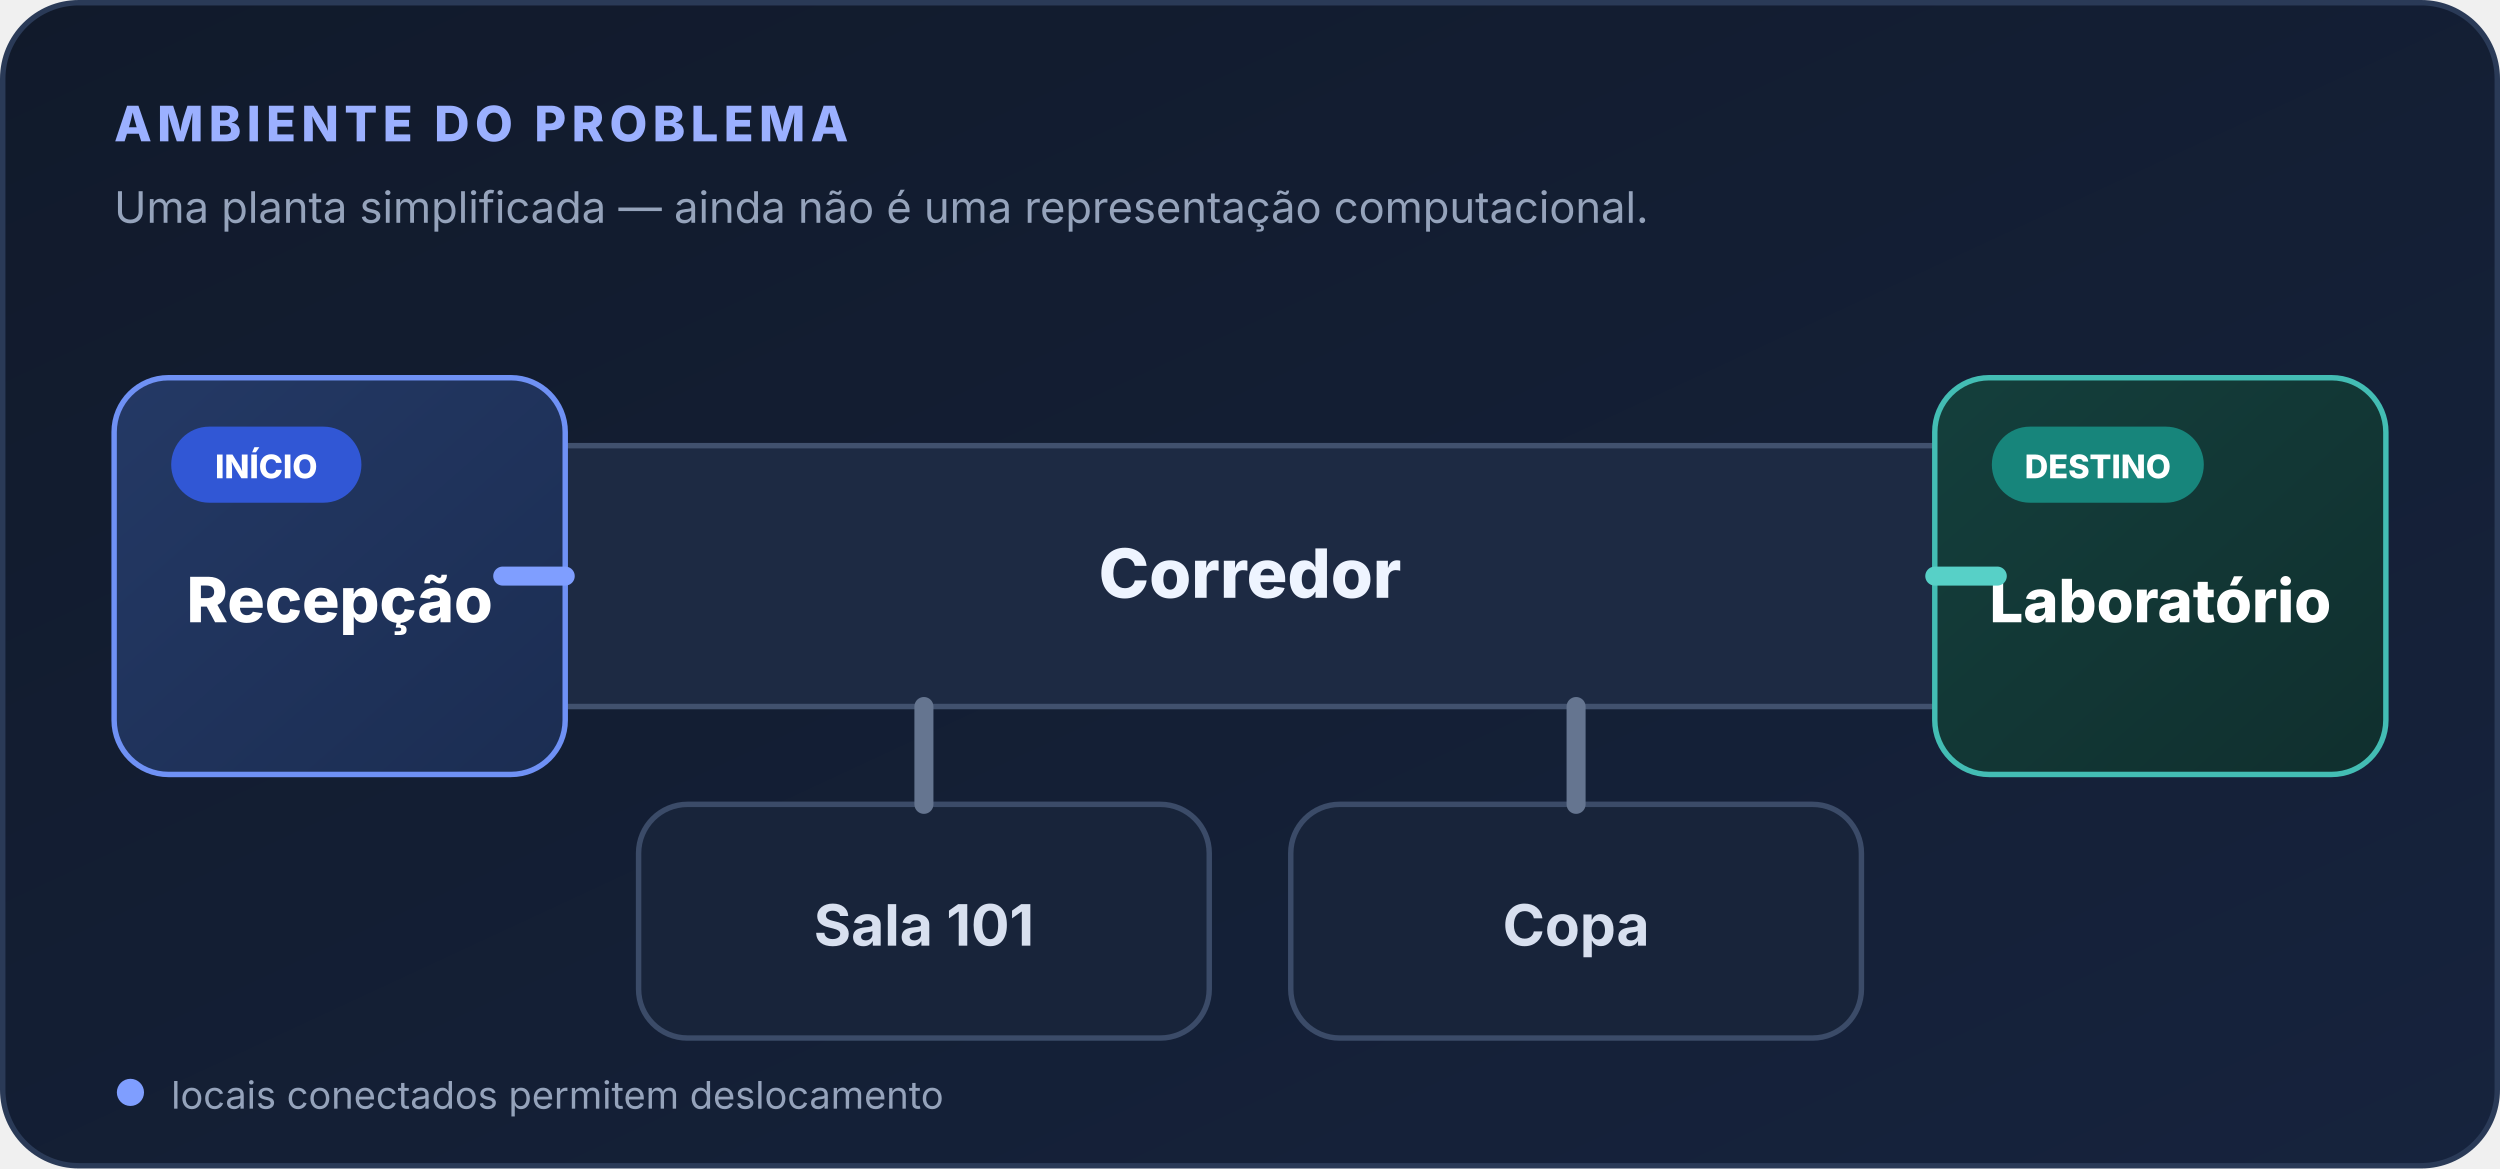
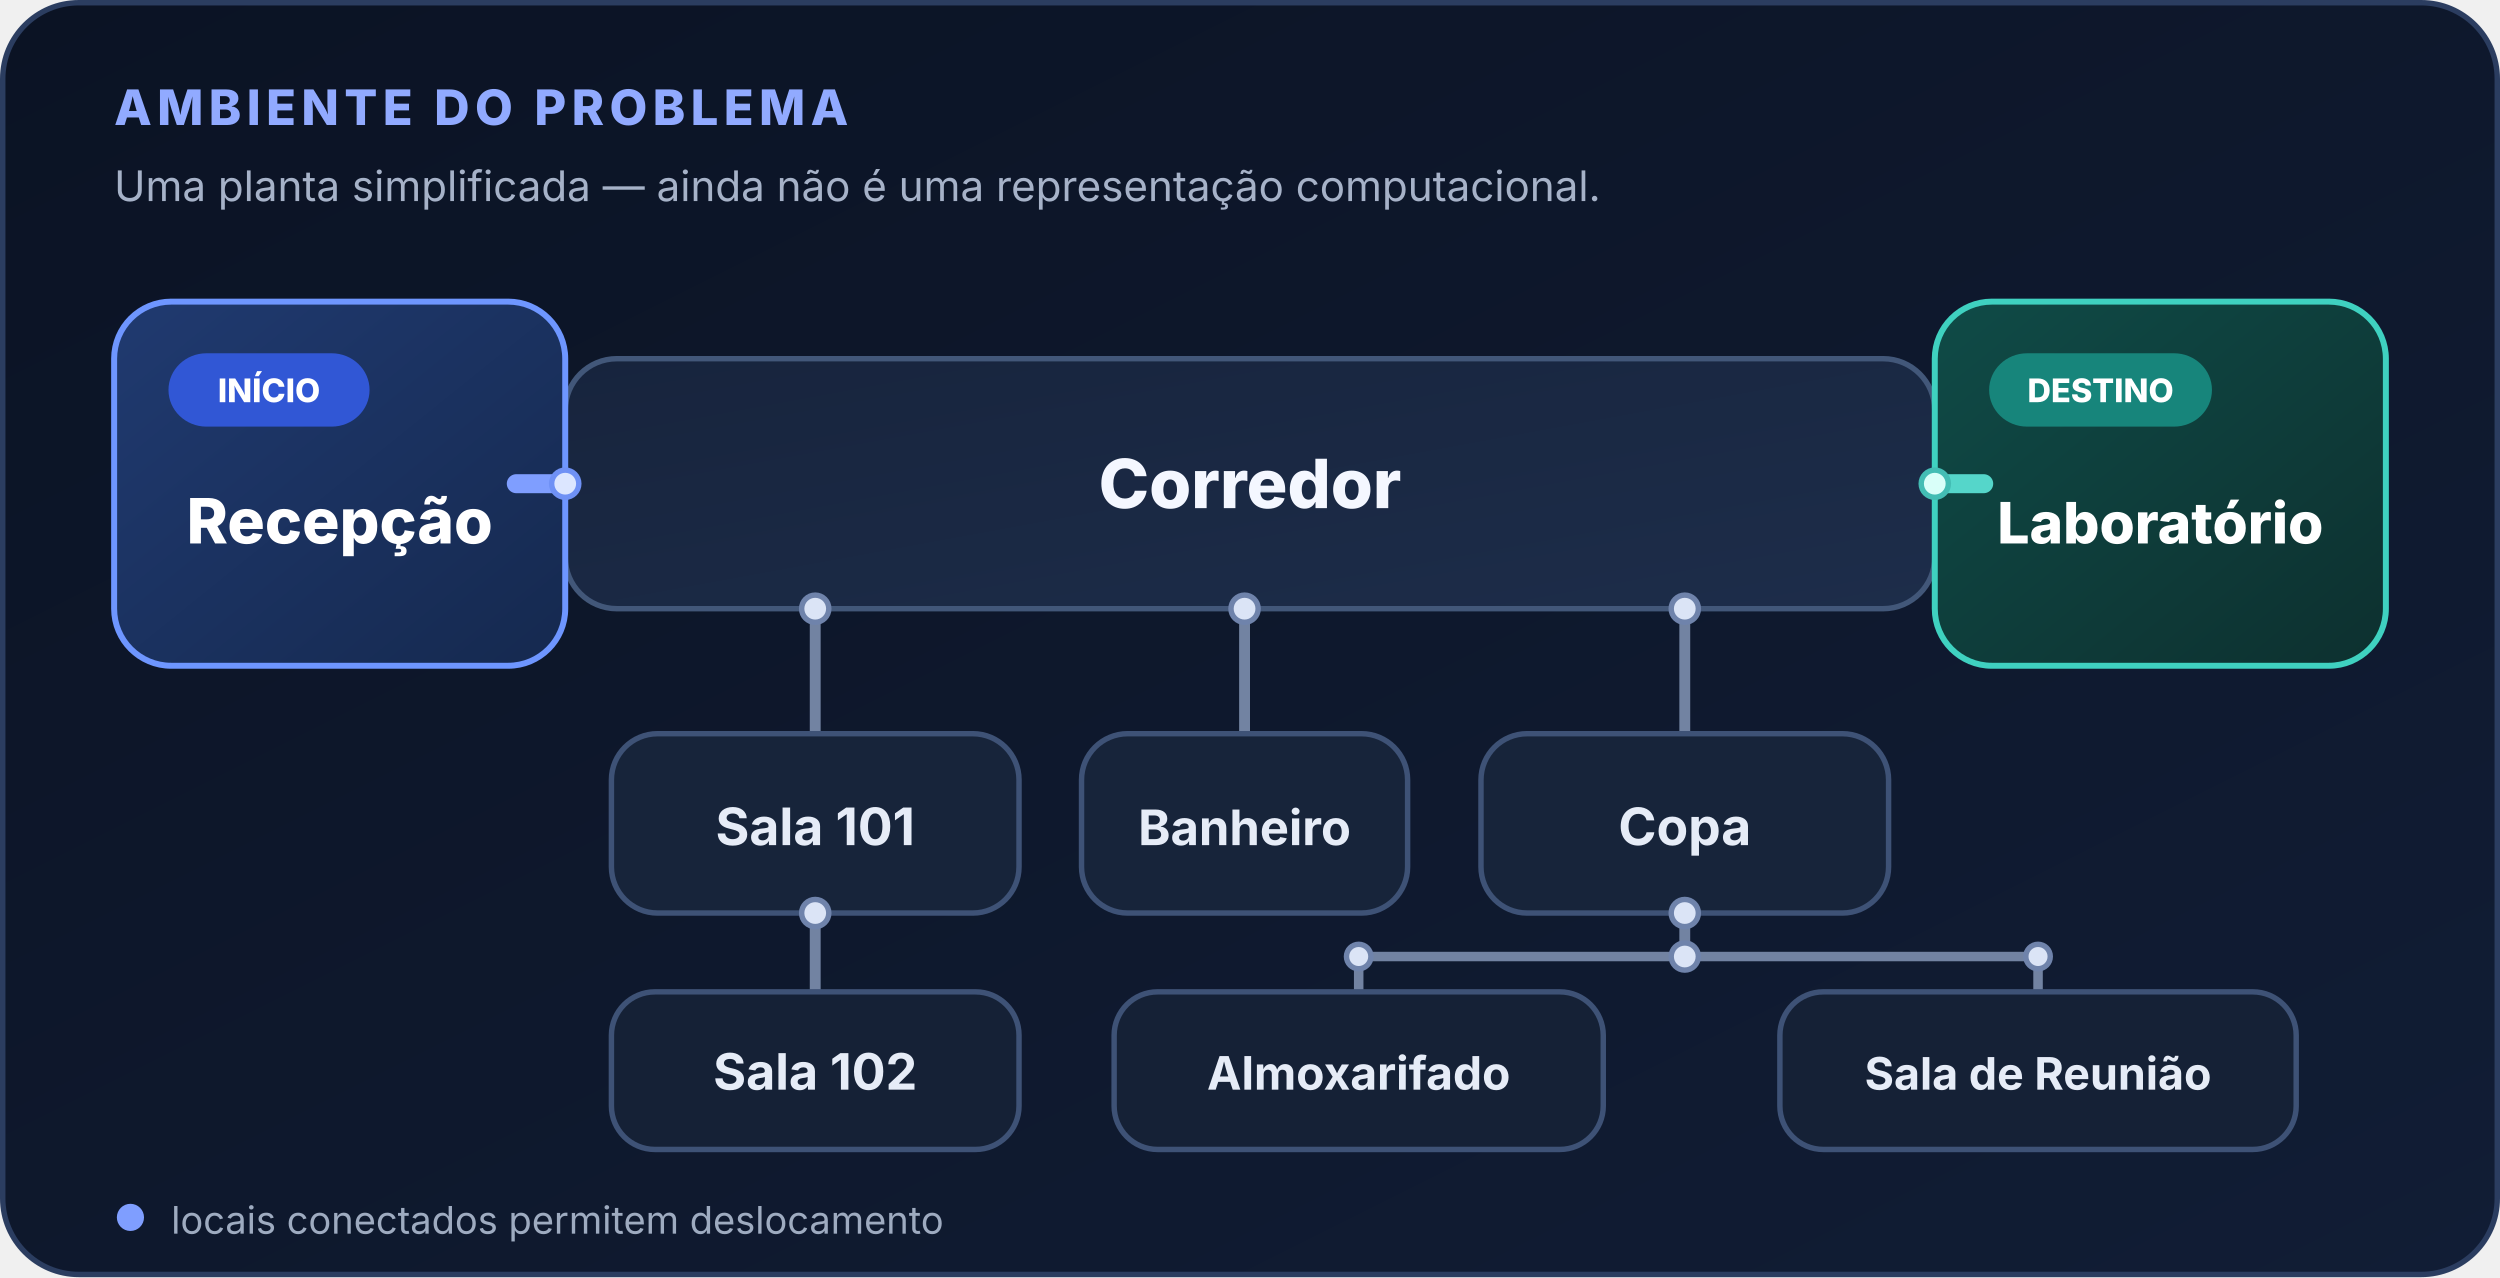
- <svg xmlns="http://www.w3.org/2000/svg" width="920" height="430" viewBox="0 0 920 430" role="img" aria-labelledby="title desc">
+ <svg xmlns="http://www.w3.org/2000/svg" width="920" height="470" viewBox="0 0 920 470" role="img" aria-labelledby="title desc">
  <defs>
    <linearGradient id="panel" x1="0" y1="0" x2="1" y2="1">
-       <stop offset="0" stop-color="#111a2b" />
-       <stop offset="1" stop-color="#16233d" />
+       <stop offset="0" stop-color="#0b1324" />
+       <stop offset="1" stop-color="#111d35" />
+     </linearGradient>
+     <linearGradient id="corridor" x1="0" y1="0" x2="1" y2="1">
+       <stop offset="0" stop-color="#17243d" />
+       <stop offset="1" stop-color="#1d2d4a" />
    </linearGradient>
    <linearGradient id="start" x1="0" y1="0" x2="1" y2="1">
-       <stop offset="0" stop-color="#243965" />
-       <stop offset="1" stop-color="#1b2d52" />
+       <stop offset="0" stop-color="#203a70" />
+       <stop offset="1" stop-color="#15294f" />
    </linearGradient>
    <linearGradient id="goal" x1="0" y1="0" x2="1" y2="1">
-       <stop offset="0" stop-color="#143f3c" />
-       <stop offset="1" stop-color="#102f2e" />
+       <stop offset="0" stop-color="#0f4b47" />
+       <stop offset="1" stop-color="#0d302f" />
    </linearGradient>
  </defs>
-   <rect x="1" y="1" width="918" height="428" rx="28" fill="url(#panel)" stroke="#2a3a57" stroke-width="2" />
-   <text x="42" y="52" fill="#9bb0ff" font-family="Inter,Segoe UI,Arial,sans-serif" font-size="18" font-weight="800" letter-spacing="2">AMBIENTE DO PROBLEMA</text>
-   <text x="42" y="82" fill="#95a3bb" font-family="Inter,Segoe UI,Arial,sans-serif" font-size="16">Uma planta simplificada — ainda não é uma representação computacional.</text>
-   <rect x="185" y="164" width="550" height="96" rx="18" fill="#1d2a43" stroke="#41516e" stroke-width="2" />
-   <text x="460" y="220" fill="#eef4ff" font-family="Inter,Segoe UI,Arial,sans-serif" font-size="25" font-weight="800" text-anchor="middle">Corredor</text>
-   <rect x="42" y="139" width="166" height="146" rx="20" fill="url(#start)" stroke="#6f91f5" stroke-width="2" />
-   <rect x="63" y="157" width="70" height="28" rx="14" fill="#3157d5" />
-   <text x="98" y="176" fill="#ffffff" font-family="Inter,Segoe UI,Arial,sans-serif" font-size="12" font-weight="800" text-anchor="middle">INÍCIO</text>
-   <text x="125" y="229" fill="#ffffff" font-family="Inter,Segoe UI,Arial,sans-serif" font-size="23" font-weight="800" text-anchor="middle">Recepção</text>
-   <rect x="712" y="139" width="166" height="146" rx="20" fill="url(#goal)" stroke="#43bdb4" stroke-width="2" />
-   <rect x="733" y="157" width="78" height="28" rx="14" fill="#17857b" />
-   <text x="772" y="176" fill="#ffffff" font-family="Inter,Segoe UI,Arial,sans-serif" font-size="12" font-weight="800" text-anchor="middle">DESTINO</text>
-   <text x="795" y="229" fill="#ffffff" font-family="Inter,Segoe UI,Arial,sans-serif" font-size="22" font-weight="800" text-anchor="middle">Laboratório</text>
-   <rect x="235" y="296" width="210" height="86" rx="18" fill="#18243a" stroke="#3b4b68" stroke-width="2" />
-   <text x="340" y="348" fill="#d8e0ef" font-family="Inter,Segoe UI,Arial,sans-serif" font-size="21" font-weight="750" text-anchor="middle">Sala 101</text>
-   <rect x="475" y="296" width="210" height="86" rx="18" fill="#18243a" stroke="#3b4b68" stroke-width="2" />
-   <text x="580" y="348" fill="#d8e0ef" font-family="Inter,Segoe UI,Arial,sans-serif" font-size="21" font-weight="750" text-anchor="middle">Copa</text>
-   <line x1="208" y1="212" x2="185" y2="212" stroke="#7f9eff" stroke-width="7" stroke-linecap="round" />
-   <line x1="735" y1="212" x2="712" y2="212" stroke="#57d0c7" stroke-width="7" stroke-linecap="round" />
-   <line x1="340" y1="260" x2="340" y2="296" stroke="#657590" stroke-width="7" stroke-linecap="round" />
-   <line x1="580" y1="260" x2="580" y2="296" stroke="#657590" stroke-width="7" stroke-linecap="round" />
-   <circle cx="48" cy="402" r="5" fill="#7f9eff" />
-   <text x="63" y="408" fill="#95a3bb" font-family="Inter,Segoe UI,Arial,sans-serif" font-size="14">locais conectados permitem deslocamento</text>
+   <rect x="1" y="1" width="918" height="468" rx="28" fill="url(#panel)" stroke="#2b3d60" stroke-width="2" />
+   <text x="42" y="46" fill="#91aaff" font-family="Inter,Segoe UI,Arial,sans-serif" font-size="18" font-weight="800" letter-spacing="2">AMBIENTE DO PROBLEMA</text>
+   <text x="42" y="74" fill="#a6b2c8" font-family="Inter,Segoe UI,Arial,sans-serif" font-size="15.5">Uma planta simplificada — ainda não é uma representação computacional.</text>
+   <rect x="208" y="132" width="504" height="92" rx="19" fill="url(#corridor)" stroke="#425779" stroke-width="2" />
+   <text x="460" y="187" fill="#f4f7ff" font-family="Inter,Segoe UI,Arial,sans-serif" font-size="25" font-weight="800" text-anchor="middle">Corredor</text>
+   <rect x="42" y="111" width="166" height="134" rx="21" fill="url(#start)" stroke="#6e96ff" stroke-width="2.2" />
+   <rect x="62" y="130" width="74" height="27" rx="14" fill="#3157d5" />
+   <text x="99" y="148" fill="#fff" font-family="Inter,Segoe UI,Arial,sans-serif" font-size="12" font-weight="800" text-anchor="middle">INÍCIO</text>
+   <text x="125" y="200" fill="#fff" font-family="Inter,Segoe UI,Arial,sans-serif" font-size="23" font-weight="800" text-anchor="middle">Recepção</text>
+   <rect x="712" y="111" width="166" height="134" rx="21" fill="url(#goal)" stroke="#3fd1c0" stroke-width="2.2" />
+   <rect x="732" y="130" width="82" height="27" rx="14" fill="#17857b" />
+   <text x="773" y="148" fill="#fff" font-family="Inter,Segoe UI,Arial,sans-serif" font-size="12" font-weight="800" text-anchor="middle">DESTINO</text>
+   <text x="795" y="200" fill="#fff" font-family="Inter,Segoe UI,Arial,sans-serif" font-size="21" font-weight="800" text-anchor="middle">Laboratório</text>
+   <line x1="208" y1="178" x2="190" y2="178" stroke="#7f9eff" stroke-width="7" stroke-linecap="round" />
+   <circle cx="208" cy="178" r="5" fill="#dce6ff" stroke="#6f91f5" stroke-width="2" />
+   <line x1="730" y1="178" x2="712" y2="178" stroke="#55d6ca" stroke-width="7" stroke-linecap="round" />
+   <circle cx="712" cy="178" r="5" fill="#d9fff9" stroke="#43bdb4" stroke-width="2" />
+   <line x1="300" y1="224" x2="300" y2="270" stroke="#7283a2" stroke-width="4" stroke-linecap="round" />
+   <circle cx="300" cy="224" r="5" fill="#dbe4f6" stroke="#6f83ab" stroke-width="2" />
+   <line x1="458" y1="224" x2="458" y2="270" stroke="#7283a2" stroke-width="4" stroke-linecap="round" />
+   <circle cx="458" cy="224" r="5" fill="#dbe4f6" stroke="#6f83ab" stroke-width="2" />
+   <line x1="620" y1="224" x2="620" y2="270" stroke="#7283a2" stroke-width="4" stroke-linecap="round" />
+   <circle cx="620" cy="224" r="5" fill="#dbe4f6" stroke="#6f83ab" stroke-width="2" />
+   <rect x="225" y="270" width="150" height="66" rx="17" fill="#17243a" stroke="#3e5276" stroke-width="2" />
+   <text x="300" y="311" fill="#e6ecf7" font-family="Inter,Segoe UI,Arial,sans-serif" font-size="19" font-weight="750" text-anchor="middle">Sala 101</text>
+   <rect x="398" y="270" width="120" height="66" rx="17" fill="#17243a" stroke="#3e5276" stroke-width="2" />
+   <text x="458" y="311" fill="#e6ecf7" font-family="Inter,Segoe UI,Arial,sans-serif" font-size="18" font-weight="750" text-anchor="middle">Banheiro</text>
+   <rect x="545" y="270" width="150" height="66" rx="17" fill="#17243a" stroke="#3e5276" stroke-width="2" />
+   <text x="620" y="311" fill="#e6ecf7" font-family="Inter,Segoe UI,Arial,sans-serif" font-size="19" font-weight="750" text-anchor="middle">Copa</text>
+   <line x1="300" y1="336" x2="300" y2="365" stroke="#7283a2" stroke-width="4" stroke-linecap="round" />
+   <circle cx="300" cy="336" r="5" fill="#dbe4f6" stroke="#6f83ab" stroke-width="2" />
+   <rect x="225" y="365" width="150" height="58" rx="16" fill="#152136" stroke="#3e5276" stroke-width="2" />
+   <text x="300" y="401" fill="#e6ecf7" font-family="Inter,Segoe UI,Arial,sans-serif" font-size="18.5" font-weight="750" text-anchor="middle">Sala 102</text>
+   <line x1="620" y1="336" x2="620" y2="352" stroke="#7283a2" stroke-width="4" stroke-linecap="round" />
+   <circle cx="620" cy="336" r="5" fill="#dbe4f6" stroke="#6f83ab" stroke-width="2" />
+   <line x1="500" y1="352" x2="750" y2="352" stroke="#7283a2" stroke-width="3.5" stroke-linecap="round" />
+   <circle cx="620" cy="352" r="5" fill="#dbe4f6" stroke="#6f83ab" stroke-width="2" />
+   <line x1="500" y1="352" x2="500" y2="365" stroke="#7283a2" stroke-width="3.5" stroke-linecap="round" />
+   <line x1="750" y1="352" x2="750" y2="365" stroke="#7283a2" stroke-width="3.5" stroke-linecap="round" />
+   <circle cx="500" cy="352" r="4.5" fill="#dbe4f6" stroke="#6f83ab" stroke-width="2" />
+   <circle cx="750" cy="352" r="4.5" fill="#dbe4f6" stroke="#6f83ab" stroke-width="2" />
+   <rect x="410" y="365" width="180" height="58" rx="16" fill="#152136" stroke="#3e5276" stroke-width="2" />
+   <text x="500" y="401" fill="#e6ecf7" font-family="Inter,Segoe UI,Arial,sans-serif" font-size="17" font-weight="750" text-anchor="middle">Almoxarifado</text>
+   <rect x="655" y="365" width="190" height="58" rx="16" fill="#152136" stroke="#3e5276" stroke-width="2" />
+   <text x="750" y="401" fill="#e6ecf7" font-family="Inter,Segoe UI,Arial,sans-serif" font-size="16.5" font-weight="750" text-anchor="middle">Sala de Reunião</text>
+   <circle cx="48" cy="448" r="5" fill="#7f9eff" />
+   <text x="63" y="454" fill="#9eabc0" font-family="Inter,Segoe UI,Arial,sans-serif" font-size="14">locais conectados permitem deslocamento</text>
</svg>
